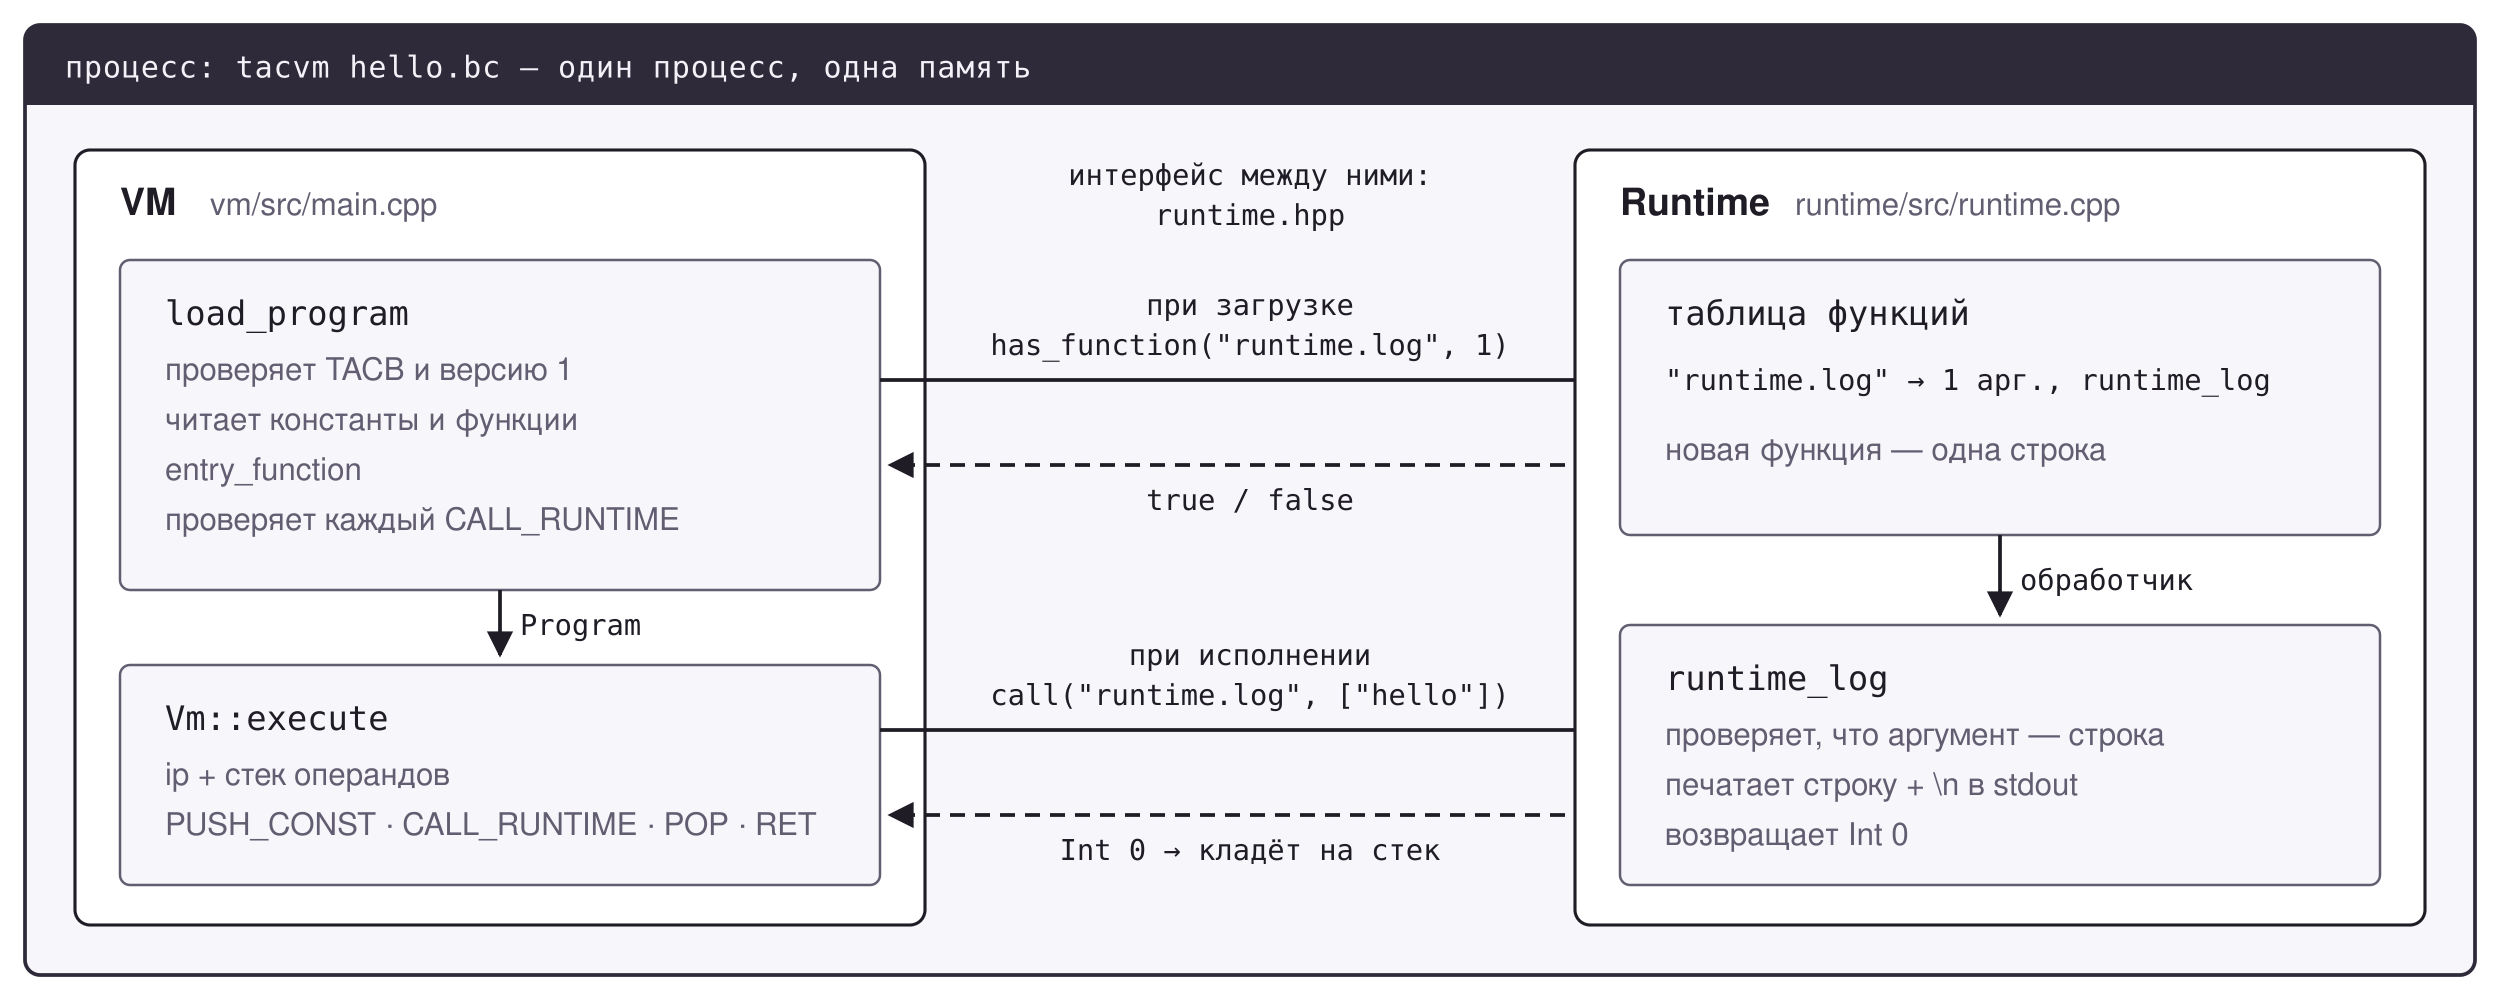
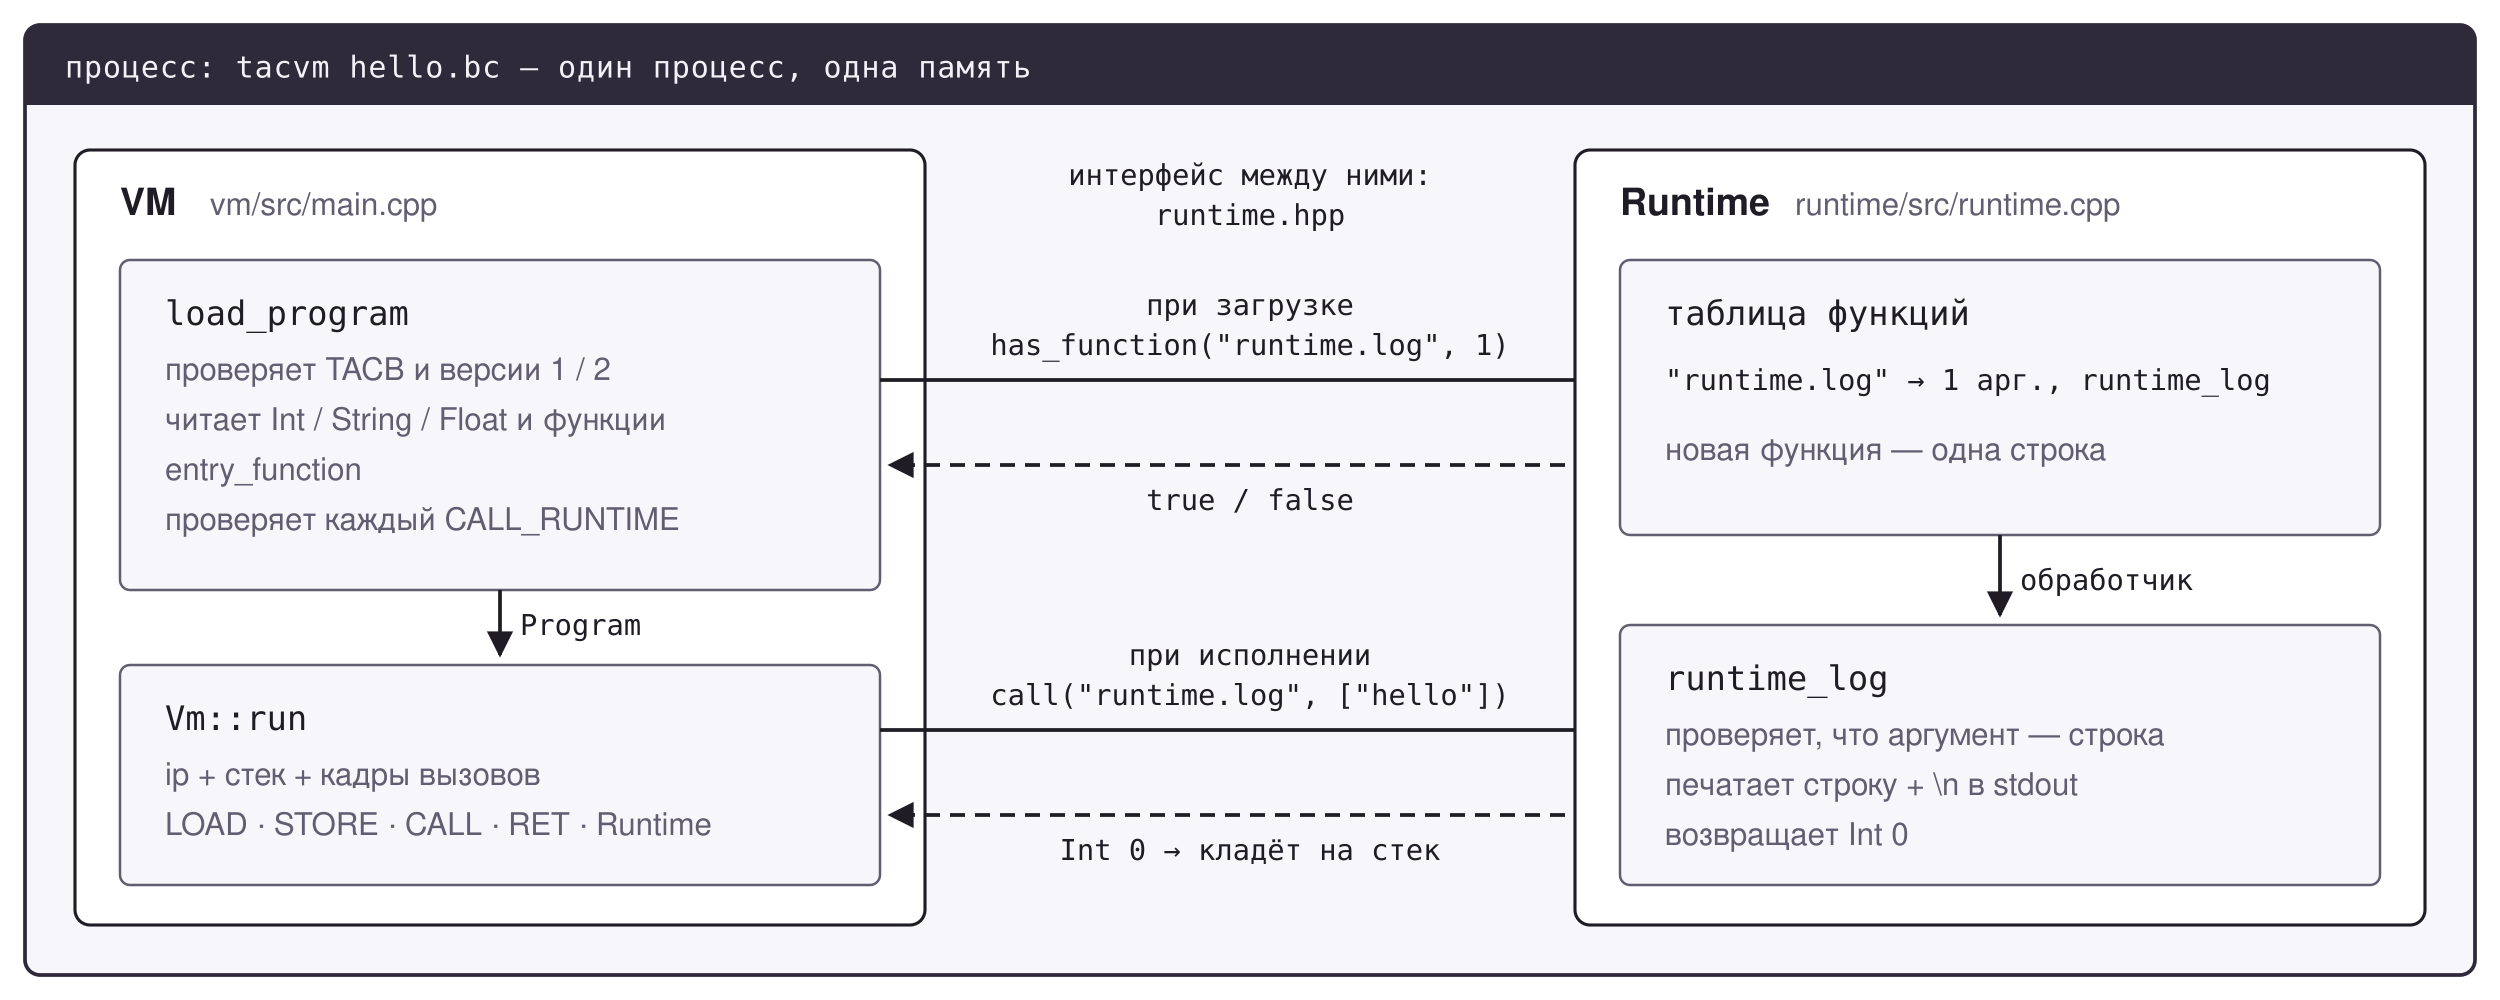
<svg xmlns="http://www.w3.org/2000/svg" width="1000" height="400" font-family="IBM Plex Sans, Helvetica, Arial, sans-serif" color="#1f1c26" viewBox="0 0 1000 400" role="img" aria-label="Внутри одного процесса tacvm два компонента: VM и Runtime. При загрузке VM вызывает has_function у таблицы функций Runtime и получает true или false. При исполнении VM вызывает call, Runtime находит обработчик в таблице, runtime_log печатает строку и возвращает Int 0.">
  <defs>
    <marker id="a3" viewBox="0 0 10 10" refX="9" refY="5" markerWidth="7" markerHeight="7" orient="auto">
      <path d="M0,0 L10,5 L0,10 z" fill="currentColor" />
    </marker>
  </defs>
  <style>.zone { fill: none; stroke: #d3cfdd; stroke-width: 2; }
.t-zone { font-family: "IBM Plex Mono", "DejaVu Sans Mono", Menlo, Consolas, monospace; font-size: 12px; fill: #625d70; letter-spacing: .06em; }
.proc { fill: #f7f6fa; stroke: #2f2a3a; stroke-width: 1.5; }
.proc-head { fill: #2f2a3a; }
.t-head { font-family: "IBM Plex Mono", "DejaVu Sans Mono", Menlo, Consolas, monospace; font-size: 12px; fill: #f4f2f8; letter-spacing: .03em; }
.box { fill: #ffffff; stroke: #1f1c26; stroke-width: 1.25; }
.app { fill: #ece8f8; stroke: #6b4fbb; stroke-width: 1.5; }
.fn { fill: #f7f6fa; stroke: #625d70; stroke-width: 1; }
.file { fill: #ffffff; stroke: #1f1c26; stroke-width: 1.5; }
.t-name { font-size: 15px; font-weight: 600; fill: currentColor; }
.t-code { font-family: "IBM Plex Mono", "DejaVu Sans Mono", Menlo, Consolas, monospace; font-size: 13.5px; font-weight: 500; fill: currentColor; }
.t-sub { font-size: 12.5px; fill: #625d70; }
.t-arrow { font-family: "IBM Plex Mono", "DejaVu Sans Mono", Menlo, Consolas, monospace; font-size: 11.5px; fill: currentColor; }
.t-note { font-size: 12px; fill: #625d70; font-style: italic; }
.edge { stroke: currentColor; stroke-width: 1.5; fill: none; }
.edge.ret { stroke-dasharray: 6 4; }
.actor { fill: #f7f6fa; stroke: #625d70; stroke-width: 1.5; }
</style>
  <rect width="1000" height="400" fill="#ffffff" />
  <rect class="proc" x="10" y="10" width="980" height="380" rx="6" />
  <path class="proc-head" d="M10 16 a6 6 0 0 1 6 -6 h968 a6 6 0 0 1 6 6 v26 h-980 z" />
  <text class="t-head" x="26" y="31">процесс: tacvm hello.bc — один процесс, одна память</text>
  <rect class="box" x="30" y="60" width="340" height="310" rx="6" />
  <text class="t-name" x="48" y="86">VM</text>
  <text class="t-sub" x="84" y="86">vm/src/main.cpp</text>
  <rect class="fn" x="48" y="104" width="304" height="132" rx="4" />
  <text class="t-code" x="66" y="130">load_program</text>
-   <text class="t-sub" x="66" y="152">проверяет TACB и версию 1</text>
-   <text class="t-sub" x="66" y="172">читает константы и функции</text>
+   <text class="t-sub" x="66" y="152">проверяет TACB и версии 1 / 2</text>
+   <text class="t-sub" x="66" y="172">читает Int / String / Float и функции</text>
  <text class="t-sub" x="66" y="192">entry_function</text>
  <text class="t-sub" x="66" y="212">проверяет каждый CALL_RUNTIME</text>
  <line class="edge" x1="200" y1="236" x2="200" y2="262" marker-end="url(#a3)" />
  <text class="t-arrow" x="208" y="254">Program</text>
  <rect class="fn" x="48" y="266" width="304" height="88" rx="4" />
-   <text class="t-code" x="66" y="292">Vm::execute</text>
-   <text class="t-sub" x="66" y="314">ip + стек операндов</text>
-   <text class="t-sub" x="66" y="334">PUSH_CONST · CALL_RUNTIME · POP · RET</text>
+   <text class="t-code" x="66" y="292">Vm::run</text>
+   <text class="t-sub" x="66" y="314">ip + стек + кадры вызовов</text>
+   <text class="t-sub" x="66" y="334">LOAD · STORE · CALL · RET · Runtime</text>
  <text class="t-arrow" x="500" y="74" text-anchor="middle">интерфейс между ними:</text>
  <text class="t-arrow" x="500" y="90" text-anchor="middle">runtime.hpp</text>
  <line class="edge" x1="352" y1="152" x2="646" y2="152" marker-end="url(#a3)" />
  <text class="t-arrow" x="500" y="126" text-anchor="middle">при загрузке</text>
  <text class="t-arrow" x="500" y="142" text-anchor="middle">has_function("runtime.log", 1)</text>
  <line class="edge ret" x1="646" y1="186" x2="356" y2="186" marker-end="url(#a3)" />
  <text class="t-arrow" x="500" y="204" text-anchor="middle">true / false</text>
  <line class="edge" x1="352" y1="292" x2="646" y2="292" marker-end="url(#a3)" />
  <text class="t-arrow" x="500" y="266" text-anchor="middle">при исполнении</text>
  <text class="t-arrow" x="500" y="282" text-anchor="middle">call("runtime.log", ["hello"])</text>
  <line class="edge ret" x1="646" y1="326" x2="356" y2="326" marker-end="url(#a3)" />
  <text class="t-arrow" x="500" y="344" text-anchor="middle">Int 0 → кладёт на стек</text>
  <rect class="box" x="630" y="60" width="340" height="310" rx="6" />
  <text class="t-name" x="648" y="86">Runtime</text>
  <text class="t-sub" x="718" y="86">runtime/src/runtime.cpp</text>
  <rect class="fn" x="648" y="104" width="304" height="110" rx="4" />
  <text class="t-code" x="666" y="130">таблица функций</text>
  <text class="t-arrow" x="666" y="156">"runtime.log" → 1 арг., runtime_log</text>
  <text class="t-sub" x="666" y="184">новая функция — одна строка</text>
  <line class="edge" x1="800" y1="214" x2="800" y2="246" marker-end="url(#a3)" />
  <text class="t-arrow" x="808" y="236">обработчик</text>
  <rect class="fn" x="648" y="250" width="304" height="104" rx="4" />
  <text class="t-code" x="666" y="276">runtime_log</text>
  <text class="t-sub" x="666" y="298">проверяет, что аргумент — строка</text>
  <text class="t-sub" x="666" y="318">печатает строку + \n в stdout</text>
  <text class="t-sub" x="666" y="338">возвращает Int 0</text>
</svg>
